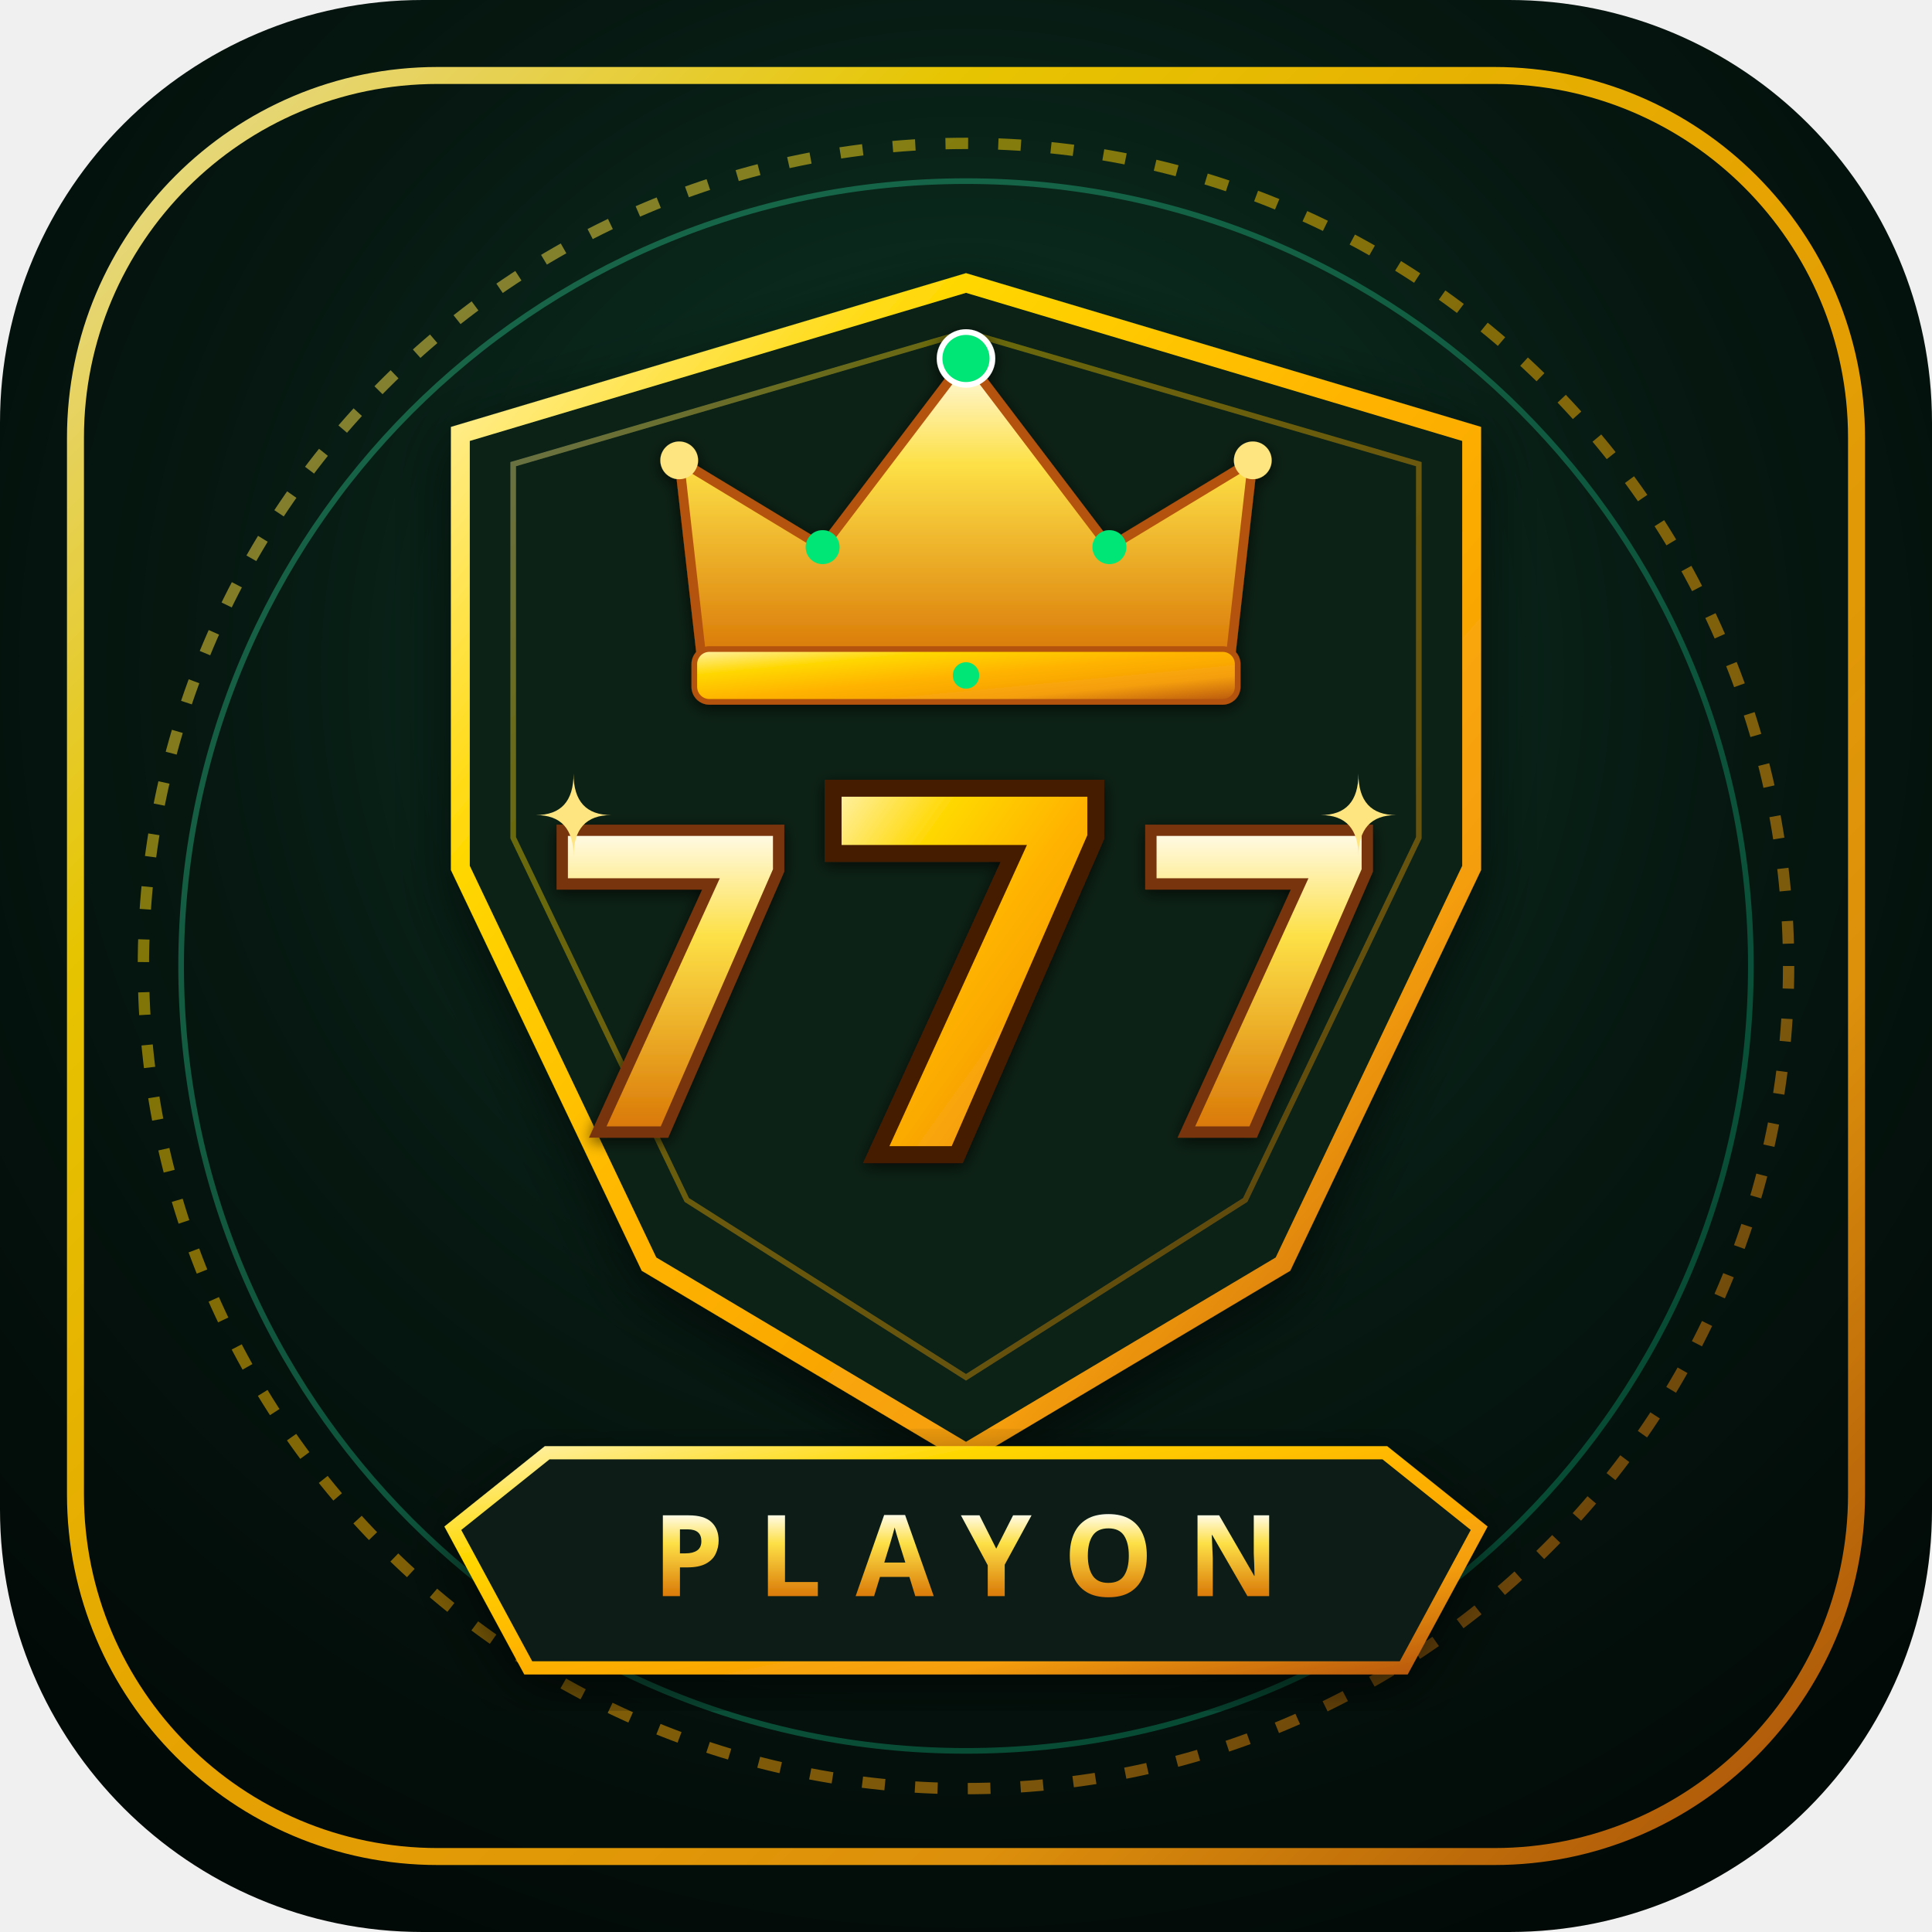
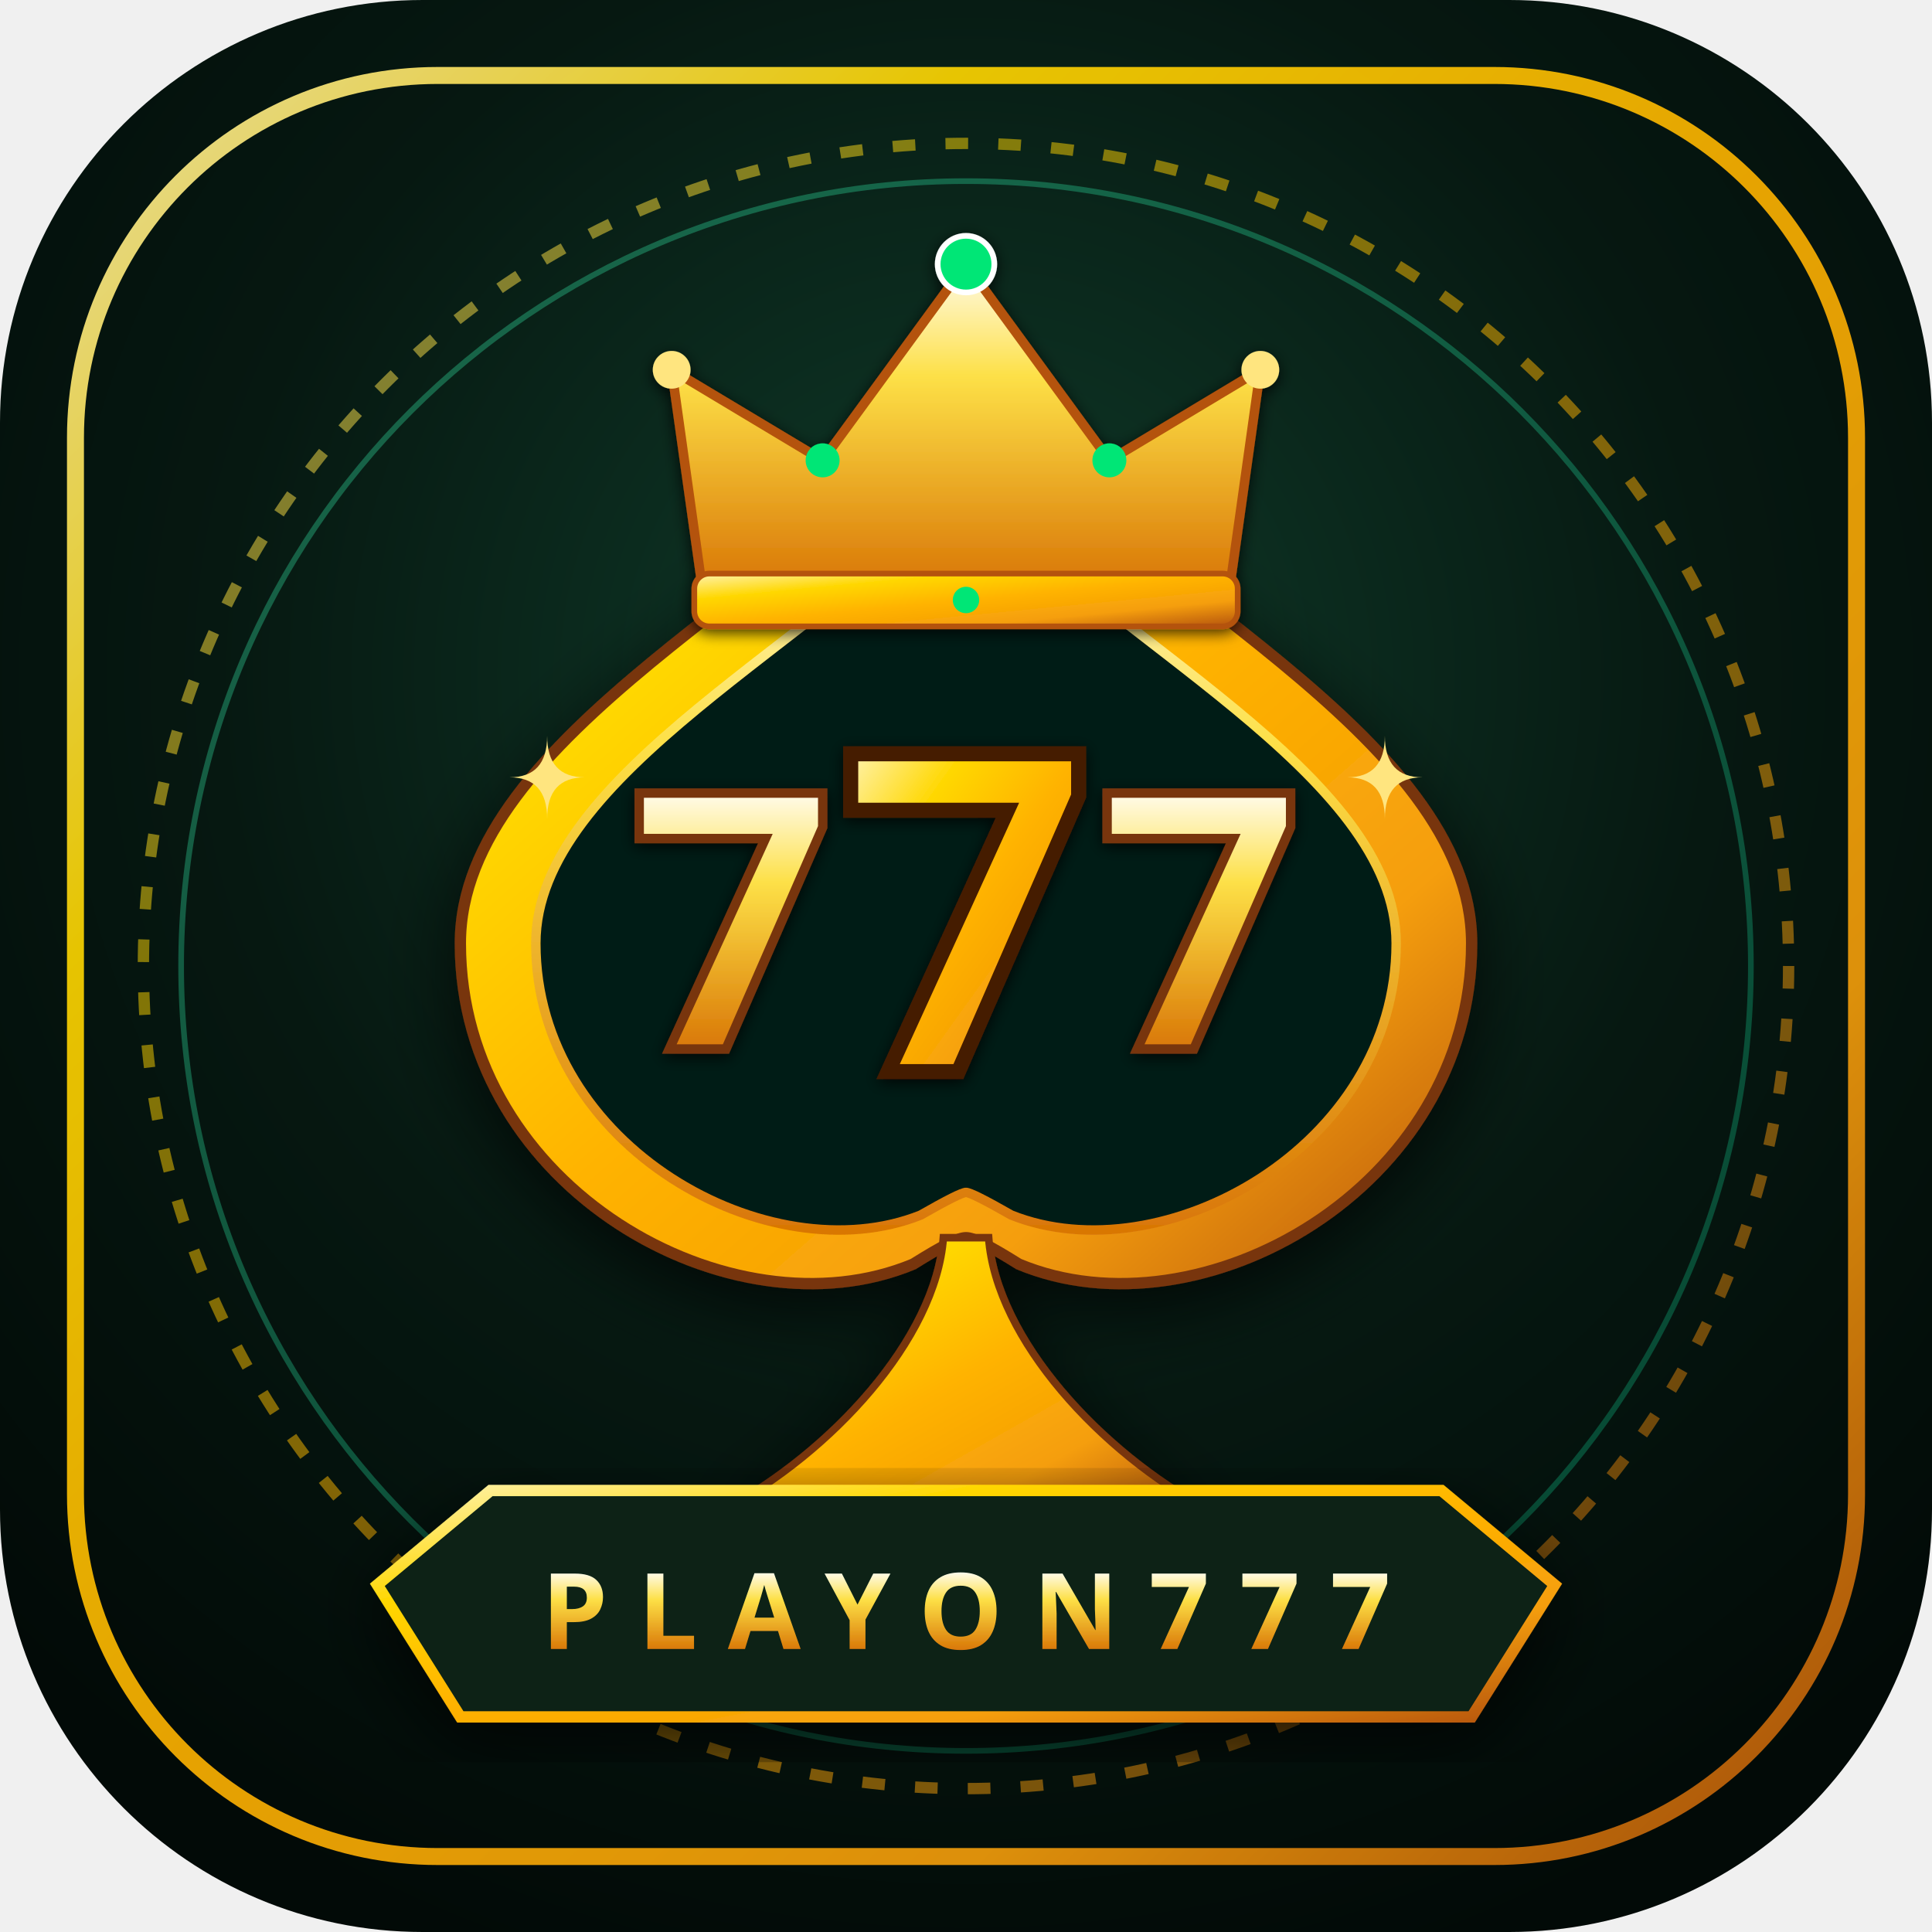
<svg xmlns="http://www.w3.org/2000/svg" viewBox="0 0 512 512" width="512" height="512">
  <defs>
    <radialGradient id="bgEmerald" cx="50%" cy="35%" r="70%">
-       <stop offset="0%" stop-color="#0f3d2a" />
+       <stop offset="0%" stop-color="#103c2a" />
      <stop offset="55%" stop-color="#061811" />
      <stop offset="100%" stop-color="#020a07" />
    </radialGradient>
    <linearGradient id="gold24k" x1="0%" y1="0%" x2="100%" y2="100%">
      <stop offset="0%" stop-color="#FFF3B0" />
      <stop offset="25%" stop-color="#FFD700" />
      <stop offset="50%" stop-color="#FFB300" />
      <stop offset="75%" stop-color="#F59E0B" />
      <stop offset="100%" stop-color="#B45309" />
    </linearGradient>
    <linearGradient id="goldLight" x1="0%" y1="0%" x2="0%" y2="100%">
      <stop offset="0%" stop-color="#FFFBEB" />
      <stop offset="35%" stop-color="#FDE047" />
      <stop offset="100%" stop-color="#D97706" />
    </linearGradient>
    <linearGradient id="emeraldNeon" x1="0%" y1="0%" x2="100%" y2="100%">
      <stop offset="0%" stop-color="#34D399" />
      <stop offset="100%" stop-color="#059669" />
    </linearGradient>
    <filter id="glowGold" x="-20%" y="-20%" width="140%" height="140%">
-       <feDropShadow dx="0" dy="3" stdDeviation="6" flood-color="#F59E0B" flood-opacity="0.45" />
-       <feDropShadow dx="0" dy="1" stdDeviation="2" flood-color="#000" flood-opacity="0.7" />
+       <feDropShadow dx="0" dy="3" stdDeviation="6" flood-color="#F59E0B" flood-opacity="0.5" />
+       <feDropShadow dx="0" dy="1" stdDeviation="2" flood-color="#000" flood-opacity="0.8" />
    </filter>
-     <filter id="shadowHeavy" x="-20%" y="-20%" width="140%" height="140%">
-       <feDropShadow dx="0" dy="5" stdDeviation="8" flood-color="#000000" flood-opacity="0.6" />
+     <filter id="shadowSpade" x="-20%" y="-20%" width="140%" height="140%">
+       <feDropShadow dx="0" dy="6" stdDeviation="10" flood-color="#000000" flood-opacity="0.75" />
    </filter>
  </defs>
  <rect width="512" height="512" rx="112" fill="url(#bgEmerald)" />
  <rect x="20" y="20" width="472" height="472" rx="96" fill="none" stroke="url(#gold24k)" stroke-width="4.5" opacity="0.9" />
  <circle cx="256" cy="256" r="218" fill="none" stroke="url(#gold24k)" stroke-width="3" stroke-dasharray="6, 8" opacity="0.5" />
  <circle cx="256" cy="256" r="208" fill="none" stroke="url(#emeraldNeon)" stroke-width="1.5" opacity="0.4" />
-   <g filter="url(#shadowHeavy)">
-     <path d="M 256 75 L 390 115 L 390 230 L 340 335 L 256 385 L 172 335 L 122 230 L 122 115 Z" fill="#072016" stroke="url(#gold24k)" stroke-width="5" />
-     <path d="M 256 88 L 376 123 L 376 222 L 330 318 L 256 365 L 182 318 L 136 222 L 136 123 Z" fill="none" stroke="url(#gold24k)" stroke-width="1.5" opacity="0.4" />
+   <g filter="url(#shadowSpade)">
+     <path d="M 256 105 C 300 155, 390 195, 390 250 C 390 315, 318 355, 270 335 C 262 330, 258 328, 256 328 C 254 328, 250 330, 242 335 C 194 355, 122 315, 122 250 C 122 195, 212 155, 256 105 Z" fill="url(#gold24k)" stroke="#78350F" stroke-width="3" />
+     <path d="M 250 328 C 248 355, 220 385, 192 400 L 320 400 C 292 385, 264 355, 262 328 Z" fill="url(#gold24k)" stroke="#78350F" stroke-width="2" />
+     <path d="M 256 128 C 294 170, 370 205, 370 250 C 370 304, 308 338, 268 322 C 261 318, 257 316, 256 316 C 255 316, 251 318, 244 322 C 204 338, 142 304, 142 250 C 142 205, 218 170, 256 128 Z" fill="#061a12" stroke="url(#goldLight)" stroke-width="2.5" />
  </g>
  <g filter="url(#glowGold)">
-     <path d="M 186 175 L 180 122 L 218 145 L 256 95 L 294 145 L 332 122 L 326 175 Z" fill="url(#goldLight)" stroke="#B45309" stroke-width="2.5" />
-     <rect x="184" y="172" width="144" height="14" rx="4" fill="url(#gold24k)" stroke="#B45309" stroke-width="1.5" />
-     <circle cx="256" cy="95" r="7" fill="#00E676" stroke="#FFF" stroke-width="1.5" />
-     <circle cx="180" cy="122" r="5" fill="#FFE57F" />
-     <circle cx="332" cy="122" r="5" fill="#FFE57F" />
-     <circle cx="218" cy="145" r="4.5" fill="#00E676" />
-     <circle cx="294" cy="145" r="4.5" fill="#00E676" />
-     <circle cx="256" cy="179" r="3.5" fill="#00E676" />
+     <path d="M 186 155 L 178 98 L 218 122 L 256 70 L 294 122 L 334 98 L 326 155 Z" fill="url(#goldLight)" stroke="#B45309" stroke-width="2.5" />
+     <rect x="184" y="152" width="144" height="14" rx="4" fill="url(#gold24k)" stroke="#B45309" stroke-width="1.5" />
+     <circle cx="256" cy="70" r="7.5" fill="#00E676" stroke="#FFF" stroke-width="1.5" />
+     <circle cx="178" cy="98" r="5" fill="#FFE57F" />
+     <circle cx="334" cy="98" r="5" fill="#FFE57F" />
+     <circle cx="218" cy="122" r="4.5" fill="#00E676" />
+     <circle cx="294" cy="122" r="4.5" fill="#00E676" />
+     <circle cx="256" cy="159" r="3.5" fill="#00E676" />
  </g>
  <g filter="url(#glowGold)">
-     <text x="178" y="300" font-family="'Impact', 'Arial Black', sans-serif" font-size="112" font-weight="900" fill="url(#goldLight)" stroke="#78350F" stroke-width="3" text-anchor="middle">7</text>
-     <text x="334" y="300" font-family="'Impact', 'Arial Black', sans-serif" font-size="112" font-weight="900" fill="url(#goldLight)" stroke="#78350F" stroke-width="3" text-anchor="middle">7</text>
-     <text x="256" y="306" font-family="'Impact', 'Arial Black', sans-serif" font-size="136" font-weight="900" fill="url(#gold24k)" stroke="#451A03" stroke-width="4.5" text-anchor="middle">7</text>
+     <text x="194" y="278" font-family="'Impact', 'Arial Black', sans-serif" font-size="95" font-weight="900" fill="url(#goldLight)" stroke="#78350F" stroke-width="2.5" text-anchor="middle">7</text>
+     <text x="318" y="278" font-family="'Impact', 'Arial Black', sans-serif" font-size="95" font-weight="900" fill="url(#goldLight)" stroke="#78350F" stroke-width="2.5" text-anchor="middle">7</text>
+     <text x="256" y="284" font-family="'Impact', 'Arial Black', sans-serif" font-size="118" font-weight="900" fill="url(#gold24k)" stroke="#451A03" stroke-width="4" text-anchor="middle">7</text>
  </g>
  <g fill="#FFE57F">
-     <path d="M 152 205 Q 152 216 142 216 Q 152 216 152 227 Q 152 216 162 216 Q 152 216 152 205 Z" />
-     <path d="M 360 205 Q 360 216 350 216 Q 360 216 360 227 Q 360 216 370 216 Q 360 216 360 205 Z" />
+     <path d="M 145 195 Q 145 206 135 206 Q 145 206 145 217 Q 145 206 155 206 Q 145 206 145 195 Z" />
+     <path d="M 367 195 Q 367 206 357 206 Q 367 206 367 217 Q 367 206 377 206 Q 367 206 367 195 Z" />
  </g>
-   <g filter="url(#shadowHeavy)">
-     <path d="M 120 405 L 145 385 L 367 385 L 392 405 L 372 442 L 140 442 Z" fill="#0a1f16" stroke="url(#gold24k)" stroke-width="3.5" />
-     <text x="256" y="423" font-family="'Arial Black', 'Impact', sans-serif" font-size="30" font-weight="900" letter-spacing="9" fill="url(#goldLight)" text-anchor="middle">PLAYON</text>
+   <g filter="url(#shadowSpade)">
+     <path d="M 100 420 L 130 395 L 382 395 L 412 420 L 390 455 L 122 455 Z" fill="#072016" stroke="url(#gold24k)" stroke-width="3" />
+     <text x="256" y="437" font-family="'Arial Black', 'Impact', sans-serif" font-size="28" font-weight="900" letter-spacing="8" fill="url(#goldLight)" text-anchor="middle">PLAYON777</text>
  </g>
</svg>
